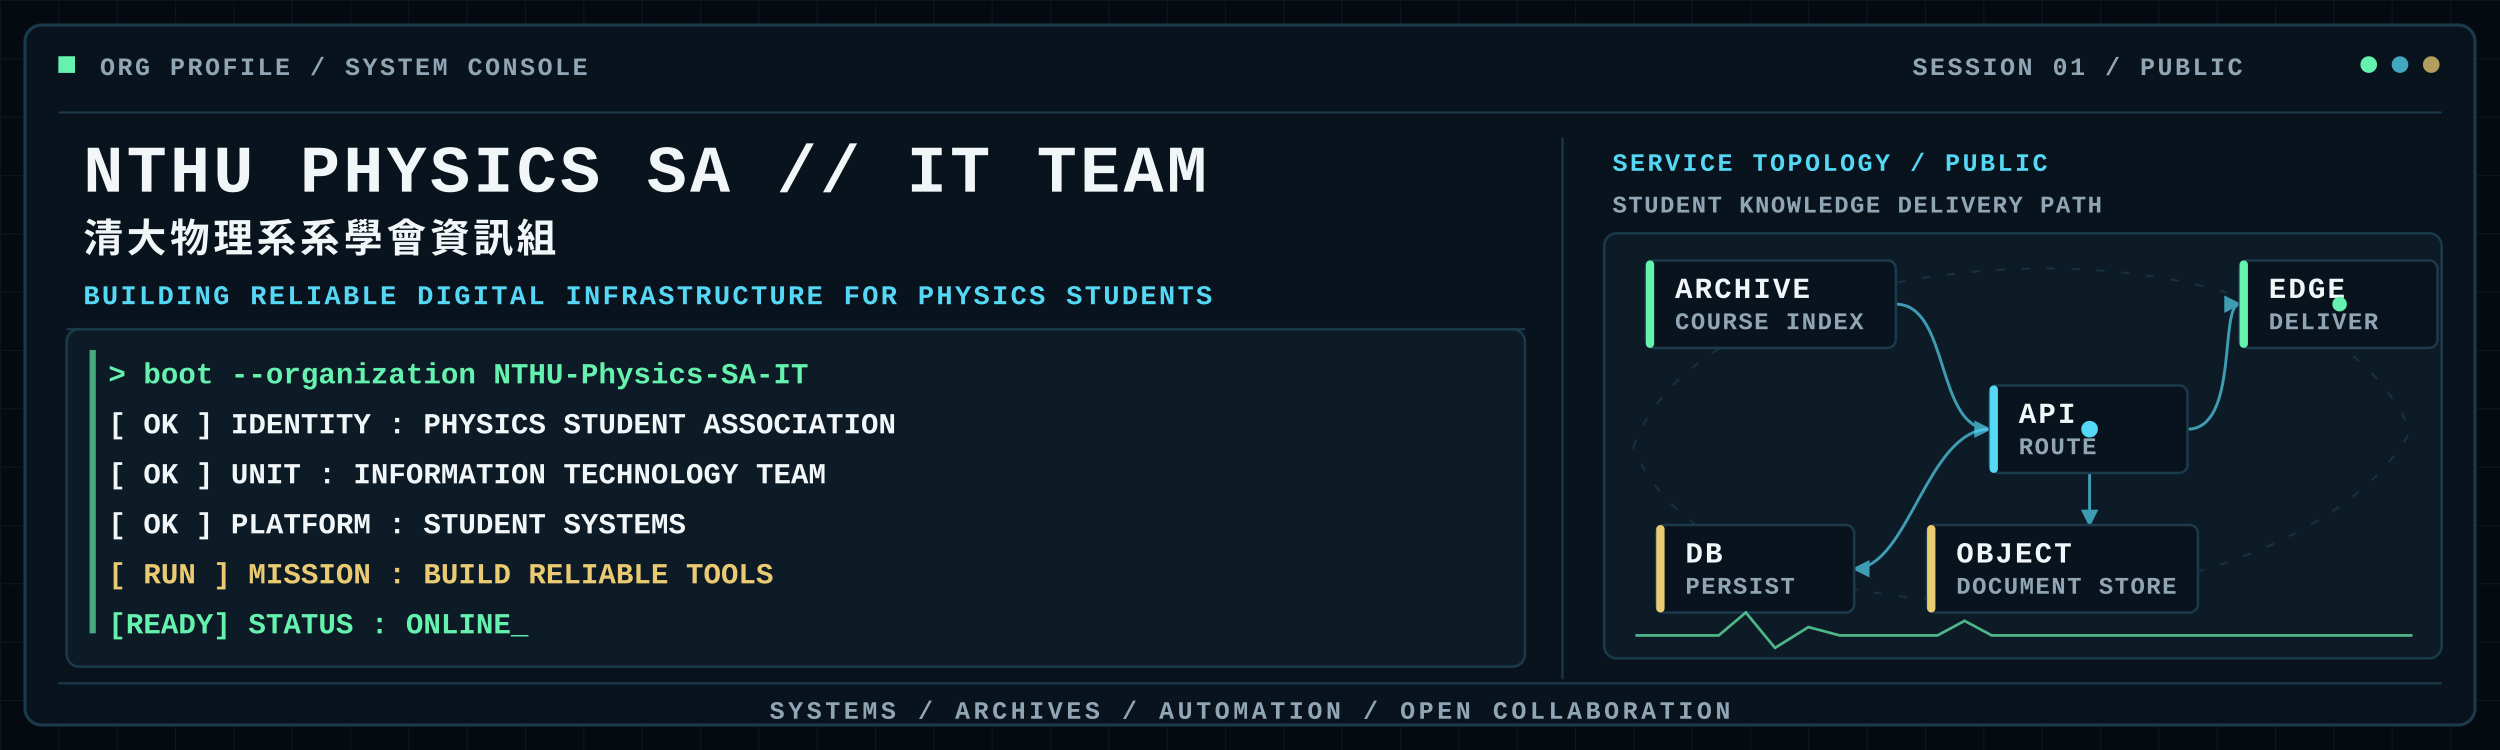
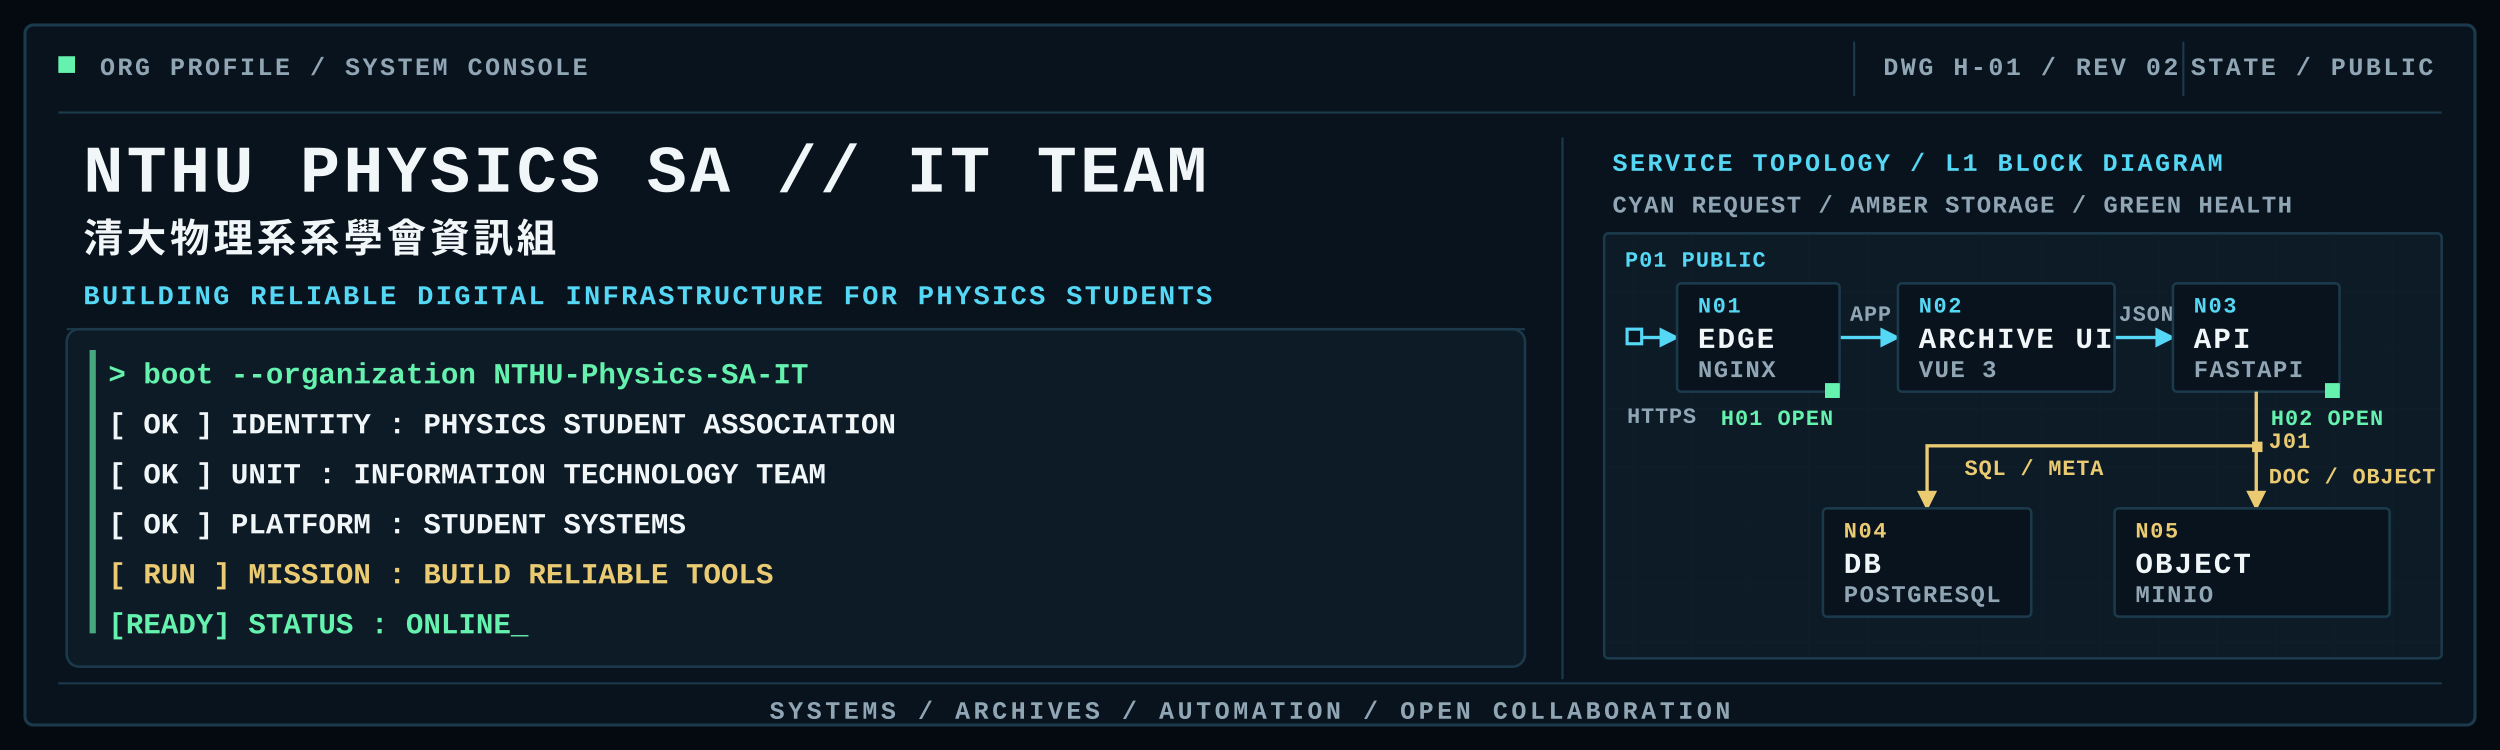
<svg xmlns="http://www.w3.org/2000/svg" viewBox="0 0 1200 360" role="img" aria-labelledby="title desc">
  <defs>
    <pattern id="grid" width="28" height="28" patternUnits="userSpaceOnUse">
      <path d="M28 0H0V28" fill="none" stroke="#1B3A4B" stroke-width="1" opacity=".26" />
    </pattern>
    <marker id="arrow" viewBox="0 0 8 8" refX="7" refY="4" markerWidth="6" markerHeight="6" orient="auto">
      <path d="M0 0L8 4L0 8Z" fill="#55D8F5" />
+     </marker>
+     <marker id="arrow-data" viewBox="0 0 8 8" refX="7" refY="4" markerWidth="6" markerHeight="6" orient="auto">
+       <path d="M0 0L8 4L0 8Z" fill="#EBCB72" />
    </marker>
    <clipPath id="type-command">
      <rect x="52" y="167" width="0" height="22">
        <animate attributeName="width" values="0;0;32;64;96;128;160;192;224;256;288;320;344;344;0" keyTimes="0;.028;.035;.042;.049;.056;.063;.070;.077;.084;.091;.098;.105;.968;1" calcMode="discrete" dur="16s" repeatCount="indefinite" />
      </rect>
    </clipPath>
    <clipPath id="type-identity">
      <rect x="52" y="191" width="0" height="22">
        <animate attributeName="width" values="0;0;38;76;114;152;190;228;266;304;342;380;418;418;0" keyTimes="0;.108;.113;.118;.123;.128;.133;.138;.143;.148;.153;.158;.163;.968;1" calcMode="discrete" dur="16s" repeatCount="indefinite" />
      </rect>
    </clipPath>
    <clipPath id="type-unit">
      <rect x="52" y="215" width="0" height="22">
        <animate attributeName="width" values="0;0;38;76;114;152;190;228;266;304;342;380;418;418;0" keyTimes="0;.166;.171;.176;.181;.186;.191;.196;.201;.206;.211;.216;.221;.968;1" calcMode="discrete" dur="16s" repeatCount="indefinite" />
      </rect>
    </clipPath>
    <clipPath id="type-platform">
      <rect x="52" y="239" width="0" height="22">
        <animate attributeName="width" values="0;0;30;60;90;120;150;180;210;240;270;300;330;330;0" keyTimes="0;.224;.228;.232;.236;.240;.244;.248;.252;.256;.260;.264;.268;.968;1" calcMode="discrete" dur="16s" repeatCount="indefinite" />
      </rect>
    </clipPath>
    <clipPath id="type-mission">
      <rect x="52" y="263" width="0" height="22">
        <animate attributeName="width" values="0;0;34;68;102;136;170;204;238;272;306;340;340;0" keyTimes="0;.270;.275;.280;.285;.290;.295;.300;.305;.310;.315;.320;.968;1" calcMode="discrete" dur="16s" repeatCount="indefinite" />
      </rect>
    </clipPath>
    <clipPath id="type-status">
      <rect x="52" y="287" width="0" height="22">
        <animate attributeName="width" values="0;0;27;54;81;108;135;162;189;216;243;270;270;0" keyTimes="0;.318;.321;.324;.327;.330;.333;.336;.339;.342;.345;.351;.968;1" calcMode="discrete" dur="16s" repeatCount="indefinite" />
      </rect>
    </clipPath>
    <style>
      text {
        font-family: "Courier New", Courier, "Liberation Mono", "DejaVu Sans Mono", monospace;
        font-weight: 700;
      }
      .bg { fill: #050A10; }
      .panel { fill: #09131D; }
      .raised { fill: #0D1B27; }
      .primary { fill: #F1F6F8; }
      .muted { fill: #91A6B5; }
      .green { fill: #65F2AE; }
      .cyan { fill: #55D8F5; }
      .amber { fill: #EBCB72; }
      .border { stroke: #1B3A4B; }
      .brand { font-size: 32px; font-weight: 900; letter-spacing: 1.6px; }
      .brand-zh { font-size: 19px; font-weight: 900; letter-spacing: 1.8px; }
      .tagline { font-size: 13px; font-weight: 800; letter-spacing: 1.1px; }
      .meta { font-size: 12px; font-weight: 700; letter-spacing: 1.2px; }
      .terminal { font-size: 14px; font-weight: 700; }
      .node-label { font-size: 14px; font-weight: 800; letter-spacing: 1px; }
      .node-meta { font-size: 11.5px; font-weight: 700; letter-spacing: .7px; }
+       .node-id { font-size: 10.5px; font-weight: 800; letter-spacing: .8px; }
+       .bus-label { font-size: 10.5px; font-weight: 800; letter-spacing: .4px; }
+       .port-label { font-size: 10.5px; font-weight: 800; letter-spacing: .5px; }
      .rail { font-size: 12px; font-weight: 800; letter-spacing: 1.7px; }
-       .topology-line { fill: none; stroke: #55D8F5; stroke-width: 1.4; opacity: .68; marker-end: url(#arrow); }
-       .orbit { fill: none; stroke: #1B3A4B; stroke-width: 1; stroke-dasharray: 4 8; opacity: .7; }
+       .request-bus { fill: none; stroke: #55D8F5; stroke-width: 1.6; marker-end: url(#arrow); }
+       .data-bus { fill: none; stroke: #EBCB72; stroke-width: 1.6; marker-end: url(#arrow-data); }
+       .request-port { fill: #09131D; stroke: #55D8F5; stroke-width: 1.5; }
+       .health-port { fill: #65F2AE; }
+       .junction { fill: #EBCB72; }
      @media (prefers-reduced-motion: reduce) {
        .motion-layer { display: none !important; }
      }
    </style>
  </defs>
  <rect class="bg" width="1200" height="360" />
-   <rect width="1200" height="360" fill="url(#grid)" />
-   <rect x="12" y="12" width="1176" height="336" rx="8" class="panel border" stroke-width="1.5" />
+   <rect x="12" y="12" width="1176" height="336" rx="4" class="panel border" stroke-width="1.5" />
  <g aria-hidden="true">
    <path d="M28 54H1172" class="border" stroke-width="1" />
    <path d="M750 66V326" class="border" stroke-width="1" />
    <rect x="28" y="27" width="8" height="8" class="green" />
-     <circle cx="1137" cy="31" r="4" class="green" />
-     <circle cx="1152" cy="31" r="4" class="cyan" opacity=".75" />
-     <circle cx="1167" cy="31" r="4" class="amber" opacity=".75" />
+     <path d="M890 20V46M1048 20V46" class="border" stroke-width="1" />
  </g>
  <text x="48" y="36" class="meta muted">ORG PROFILE / SYSTEM CONSOLE</text>
-   <text x="918" y="36" class="meta muted">SESSION 01 / PUBLIC</text>
+   <text x="904" y="36" class="meta muted">DWG H-01 / REV 02</text>
+   <text x="1168" y="36" text-anchor="end" class="meta muted">STATE / PUBLIC</text>
  <text x="40" y="92" class="brand primary">NTHU PHYSICS SA // IT TEAM</text>
  <text x="40" y="121" class="brand-zh primary">清大物理系系學會資訊組</text>
  <text x="40" y="146" class="tagline cyan">BUILDING RELIABLE DIGITAL INFRASTRUCTURE FOR PHYSICS STUDENTS</text>
  <rect x="32" y="158" width="700" height="162" rx="6" class="raised border" stroke-width="1.2" />
  <path d="M32 158H732" class="border" stroke-width="1" />
  <rect x="43" y="168" width="3" height="136" class="green" opacity=".65" />
  <g class="static-fallback terminal">
    <text x="52" y="184" class="green">&gt; boot --organization NTHU-Physics-SA-IT</text>
    <text x="52" y="208" class="primary">[ OK ] IDENTITY     : PHYSICS STUDENT ASSOCIATION</text>
    <text x="52" y="232" class="primary">[ OK ] UNIT         : INFORMATION TECHNOLOGY TEAM</text>
    <text x="52" y="256" class="primary">[ OK ] PLATFORM     : STUDENT SYSTEMS</text>
    <text x="52" y="280" class="amber">[ RUN ] MISSION     : BUILD RELIABLE TOOLS</text>
    <text x="52" y="304" class="green">[READY] STATUS      : ONLINE_</text>
  </g>
  <g class="motion-layer">
    <rect x="48" y="164" width="672" height="146" class="raised" opacity="0">
      <animate attributeName="opacity" values="0;1;1;0" keyTimes="0;.002;.968;1" calcMode="discrete" dur="16s" repeatCount="indefinite" />
    </rect>
    <g class="terminal">
      <g clip-path="url(#type-command)">
        <text x="52" y="184" class="green">&gt; boot --organization NTHU-Physics-SA-IT</text>
      </g>
      <g clip-path="url(#type-identity)">
        <text x="52" y="208" class="primary">[ OK ] IDENTITY     : PHYSICS STUDENT ASSOCIATION</text>
      </g>
      <g clip-path="url(#type-unit)">
        <text x="52" y="232" class="primary">[ OK ] UNIT         : INFORMATION TECHNOLOGY TEAM</text>
      </g>
      <g clip-path="url(#type-platform)">
        <text x="52" y="256" class="primary">[ OK ] PLATFORM     : STUDENT SYSTEMS</text>
      </g>
      <g clip-path="url(#type-mission)">
        <text x="52" y="280" class="amber">[ RUN ] MISSION     : BUILD RELIABLE TOOLS</text>
      </g>
      <g clip-path="url(#type-status)">
        <text x="52" y="304" class="green">[READY] STATUS      : ONLINE_</text>
      </g>
    </g>
    <g opacity="0">
      <animate attributeName="opacity" values="0;0;1;1;0" keyTimes="0;.348;.351;.968;1" calcMode="discrete" dur="16s" repeatCount="indefinite" />
      <rect x="298" y="290" width="8" height="17" class="green">
        <animate attributeName="opacity" values="1;0;1" dur=".8s" repeatCount="indefinite" />
      </rect>
    </g>
  </g>
  <g>
-     <text x="774" y="82" class="meta cyan">SERVICE TOPOLOGY / PUBLIC</text>
-     <text x="774" y="102" class="node-meta muted">STUDENT KNOWLEDGE DELIVERY PATH</text>
-     <rect x="770" y="112" width="402" height="204" rx="6" class="raised border" stroke-width="1.2" />
-     <path class="orbit" d="M784 215C817 113 1108 91 1157 207C1102 306 829 322 784 215Z" />
-     <path class="topology-line" d="M910 146C936 146 929 206 955 206" />
-     <path class="topology-line" d="M955 206C925 206 916 273 890 273" />
-     <path class="topology-line" d="M1003 227V252" />
-     <path class="topology-line" d="M1050 206C1075 206 1065 146 1075 146" />
-     <g transform="translate(790 125)">
-       <rect width="120" height="42" rx="4" class="panel border" stroke-width="1.2" />
-       <rect width="4" height="42" rx="2" class="green" />
-       <text x="14" y="18" class="node-label primary">ARCHIVE</text>
-       <text x="14" y="33" class="node-meta muted">COURSE INDEX</text>
+     <text x="774" y="82" class="meta cyan">SERVICE TOPOLOGY / L1 BLOCK DIAGRAM</text>
+     <text x="774" y="102" class="node-meta muted">CYAN REQUEST / AMBER STORAGE / GREEN HEALTH</text>
+     <rect x="770" y="112" width="402" height="204" rx="2" class="raised border" stroke-width="1.2" />
+     <rect x="770" y="112" width="402" height="204" rx="2" fill="url(#grid)" opacity=".34" />
+     <rect x="781" y="158" width="7" height="7" class="request-port" />
+     <text x="780" y="128" class="port-label cyan">P01 PUBLIC</text>
+     <path class="request-bus" d="M788 162H805" />
+     <text x="781" y="203" class="bus-label muted">HTTPS</text>
+     <path class="request-bus" d="M883 162H911" />
+     <text x="888" y="154" class="bus-label muted">APP</text>
+     <path class="request-bus" d="M1015 162H1043" />
+     <text x="1017" y="154" class="bus-label muted">JSON</text>
+     <g transform="translate(805 136)">
+       <rect width="78" height="52" rx="2" class="panel border" stroke-width="1.2" />
+       <text x="10" y="14" class="node-id cyan">N01</text>
+       <text x="10" y="31" class="node-label primary">EDGE</text>
+       <text x="10" y="45" class="node-meta muted">NGINX</text>
    </g>
-     <g transform="translate(955 185)">
-       <rect width="95" height="42" rx="4" class="panel border" stroke-width="1.2" />
-       <rect width="4" height="42" rx="2" class="cyan" />
-       <text x="14" y="18" class="node-label primary">API</text>
-       <text x="14" y="33" class="node-meta muted">ROUTE</text>
+     <g transform="translate(911 136)">
+       <rect width="104" height="52" rx="2" class="panel border" stroke-width="1.2" />
+       <text x="10" y="14" class="node-id cyan">N02</text>
+       <text x="10" y="31" class="node-label primary">ARCHIVE UI</text>
+       <text x="10" y="45" class="node-meta muted">VUE 3</text>
    </g>
-     <g transform="translate(795 252)">
-       <rect width="95" height="42" rx="4" class="panel border" stroke-width="1.2" />
-       <rect width="4" height="42" rx="2" class="amber" />
-       <text x="14" y="18" class="node-label primary">DB</text>
-       <text x="14" y="33" class="node-meta muted">PERSIST</text>
+     <g transform="translate(1043 136)">
+       <rect width="80" height="52" rx="2" class="panel border" stroke-width="1.2" />
+       <text x="10" y="14" class="node-id cyan">N03</text>
+       <text x="10" y="31" class="node-label primary">API</text>
+       <text x="10" y="45" class="node-meta muted">FASTAPI</text>
    </g>
-     <g transform="translate(925 252)">
-       <rect width="130" height="42" rx="4" class="panel border" stroke-width="1.2" />
-       <rect width="4" height="42" rx="2" class="amber" />
-       <text x="14" y="18" class="node-label primary">OBJECT</text>
-       <text x="14" y="33" class="node-meta muted">DOCUMENT STORE</text>
+     <rect x="876" y="184" width="7" height="7" class="health-port" />
+     <text x="826" y="204" class="port-label green">H01 OPEN</text>
+     <rect x="1116" y="184" width="7" height="7" class="health-port" />
+     <text x="1090" y="204" class="port-label green">H02 OPEN</text>
+     <g class="motion-layer">
+       <rect x="876" y="184" width="7" height="7" class="health-port">
+         <animate attributeName="opacity" values=".3;1;.3" dur="5.6s" begin="-2s" repeatCount="indefinite" />
+       </rect>
+       <rect x="1116" y="184" width="7" height="7" class="health-port">
+         <animate attributeName="opacity" values=".35;1;.35" dur="4.8s" repeatCount="indefinite" />
+       </rect>
    </g>
-     <g transform="translate(1075 125)">
-       <rect width="95" height="42" rx="4" class="panel border" stroke-width="1.2" />
-       <rect width="4" height="42" rx="2" class="green" />
-       <text x="14" y="18" class="node-label primary">EDGE</text>
-       <text x="14" y="33" class="node-meta muted">DELIVER</text>
+     <path class="data-bus" d="M1083 188V214H925V244" />
+     <path class="data-bus" d="M1083 214V244" />
+     <rect x="1081" y="212" width="5" height="5" class="junction" />
+     <text x="943" y="228" class="bus-label amber">SQL / META</text>
+     <text x="1089" y="232" class="bus-label amber">DOC / OBJECT</text>
+     <text x="1089" y="215" class="port-label amber">J01</text>
+     <g transform="translate(875 244)">
+       <rect width="100" height="52" rx="2" class="panel border" stroke-width="1.2" />
+       <text x="10" y="14" class="node-id amber">N04</text>
+       <text x="10" y="31" class="node-label primary">DB</text>
+       <text x="10" y="45" class="node-meta muted">POSTGRESQL</text>
    </g>
-     <path d="M785 305H825L838 294L852 311L868 301L883 305H930L943 298L956 305H1158" fill="none" stroke="#65F2AE" stroke-width="1.3" opacity=".72" />
-     <g class="motion-layer">
-       <circle cx="1003" cy="206" r="4" class="cyan">
-         <animate attributeName="opacity" values=".35;1;.35" dur="4.8s" repeatCount="indefinite" />
-       </circle>
-       <circle cx="1123" cy="146" r="3.5" class="green">
-         <animate attributeName="opacity" values=".3;1;.3" dur="5.6s" begin="-2s" repeatCount="indefinite" />
-       </circle>
+     <g transform="translate(1015 244)">
+       <rect width="132" height="52" rx="2" class="panel border" stroke-width="1.2" />
+       <text x="10" y="14" class="node-id amber">N05</text>
+       <text x="10" y="31" class="node-label primary">OBJECT</text>
+       <text x="10" y="45" class="node-meta muted">MINIO</text>
    </g>
  </g>
  <path d="M28 328H1172" class="border" stroke-width="1" />
  <text x="600" y="345" text-anchor="middle" class="rail muted">SYSTEMS / ARCHIVES / AUTOMATION / OPEN COLLABORATION</text>
</svg>
